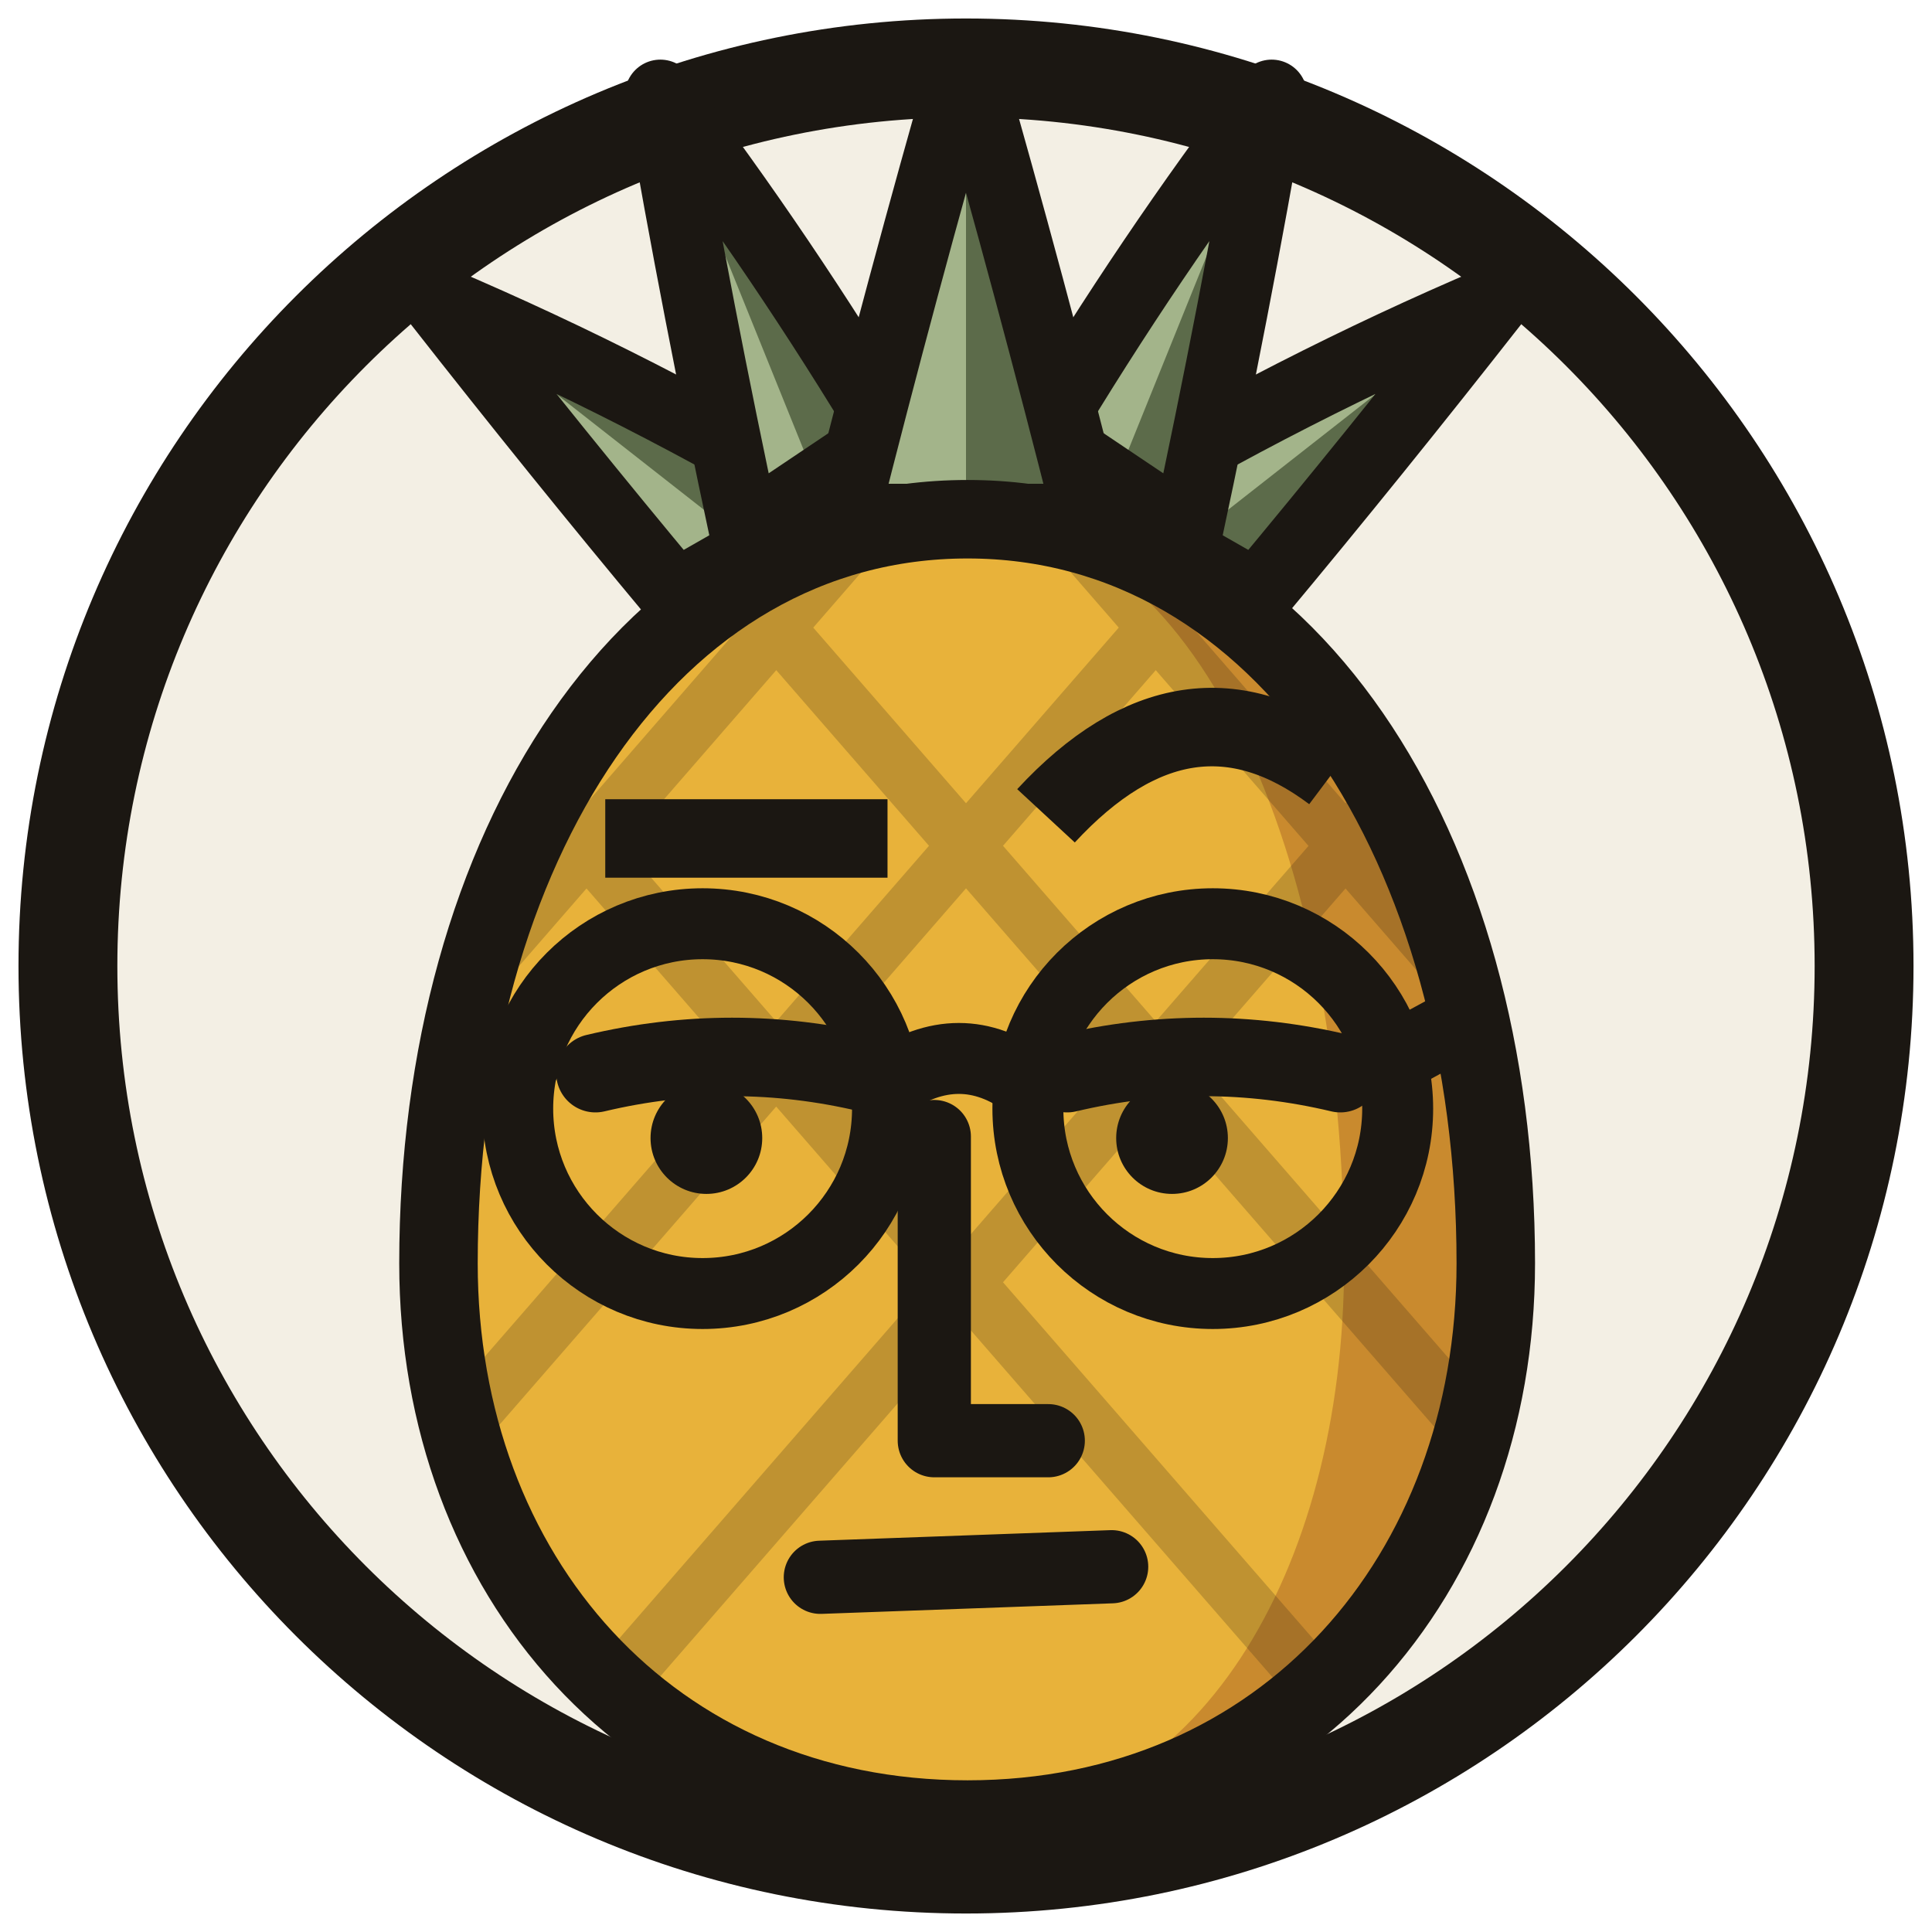
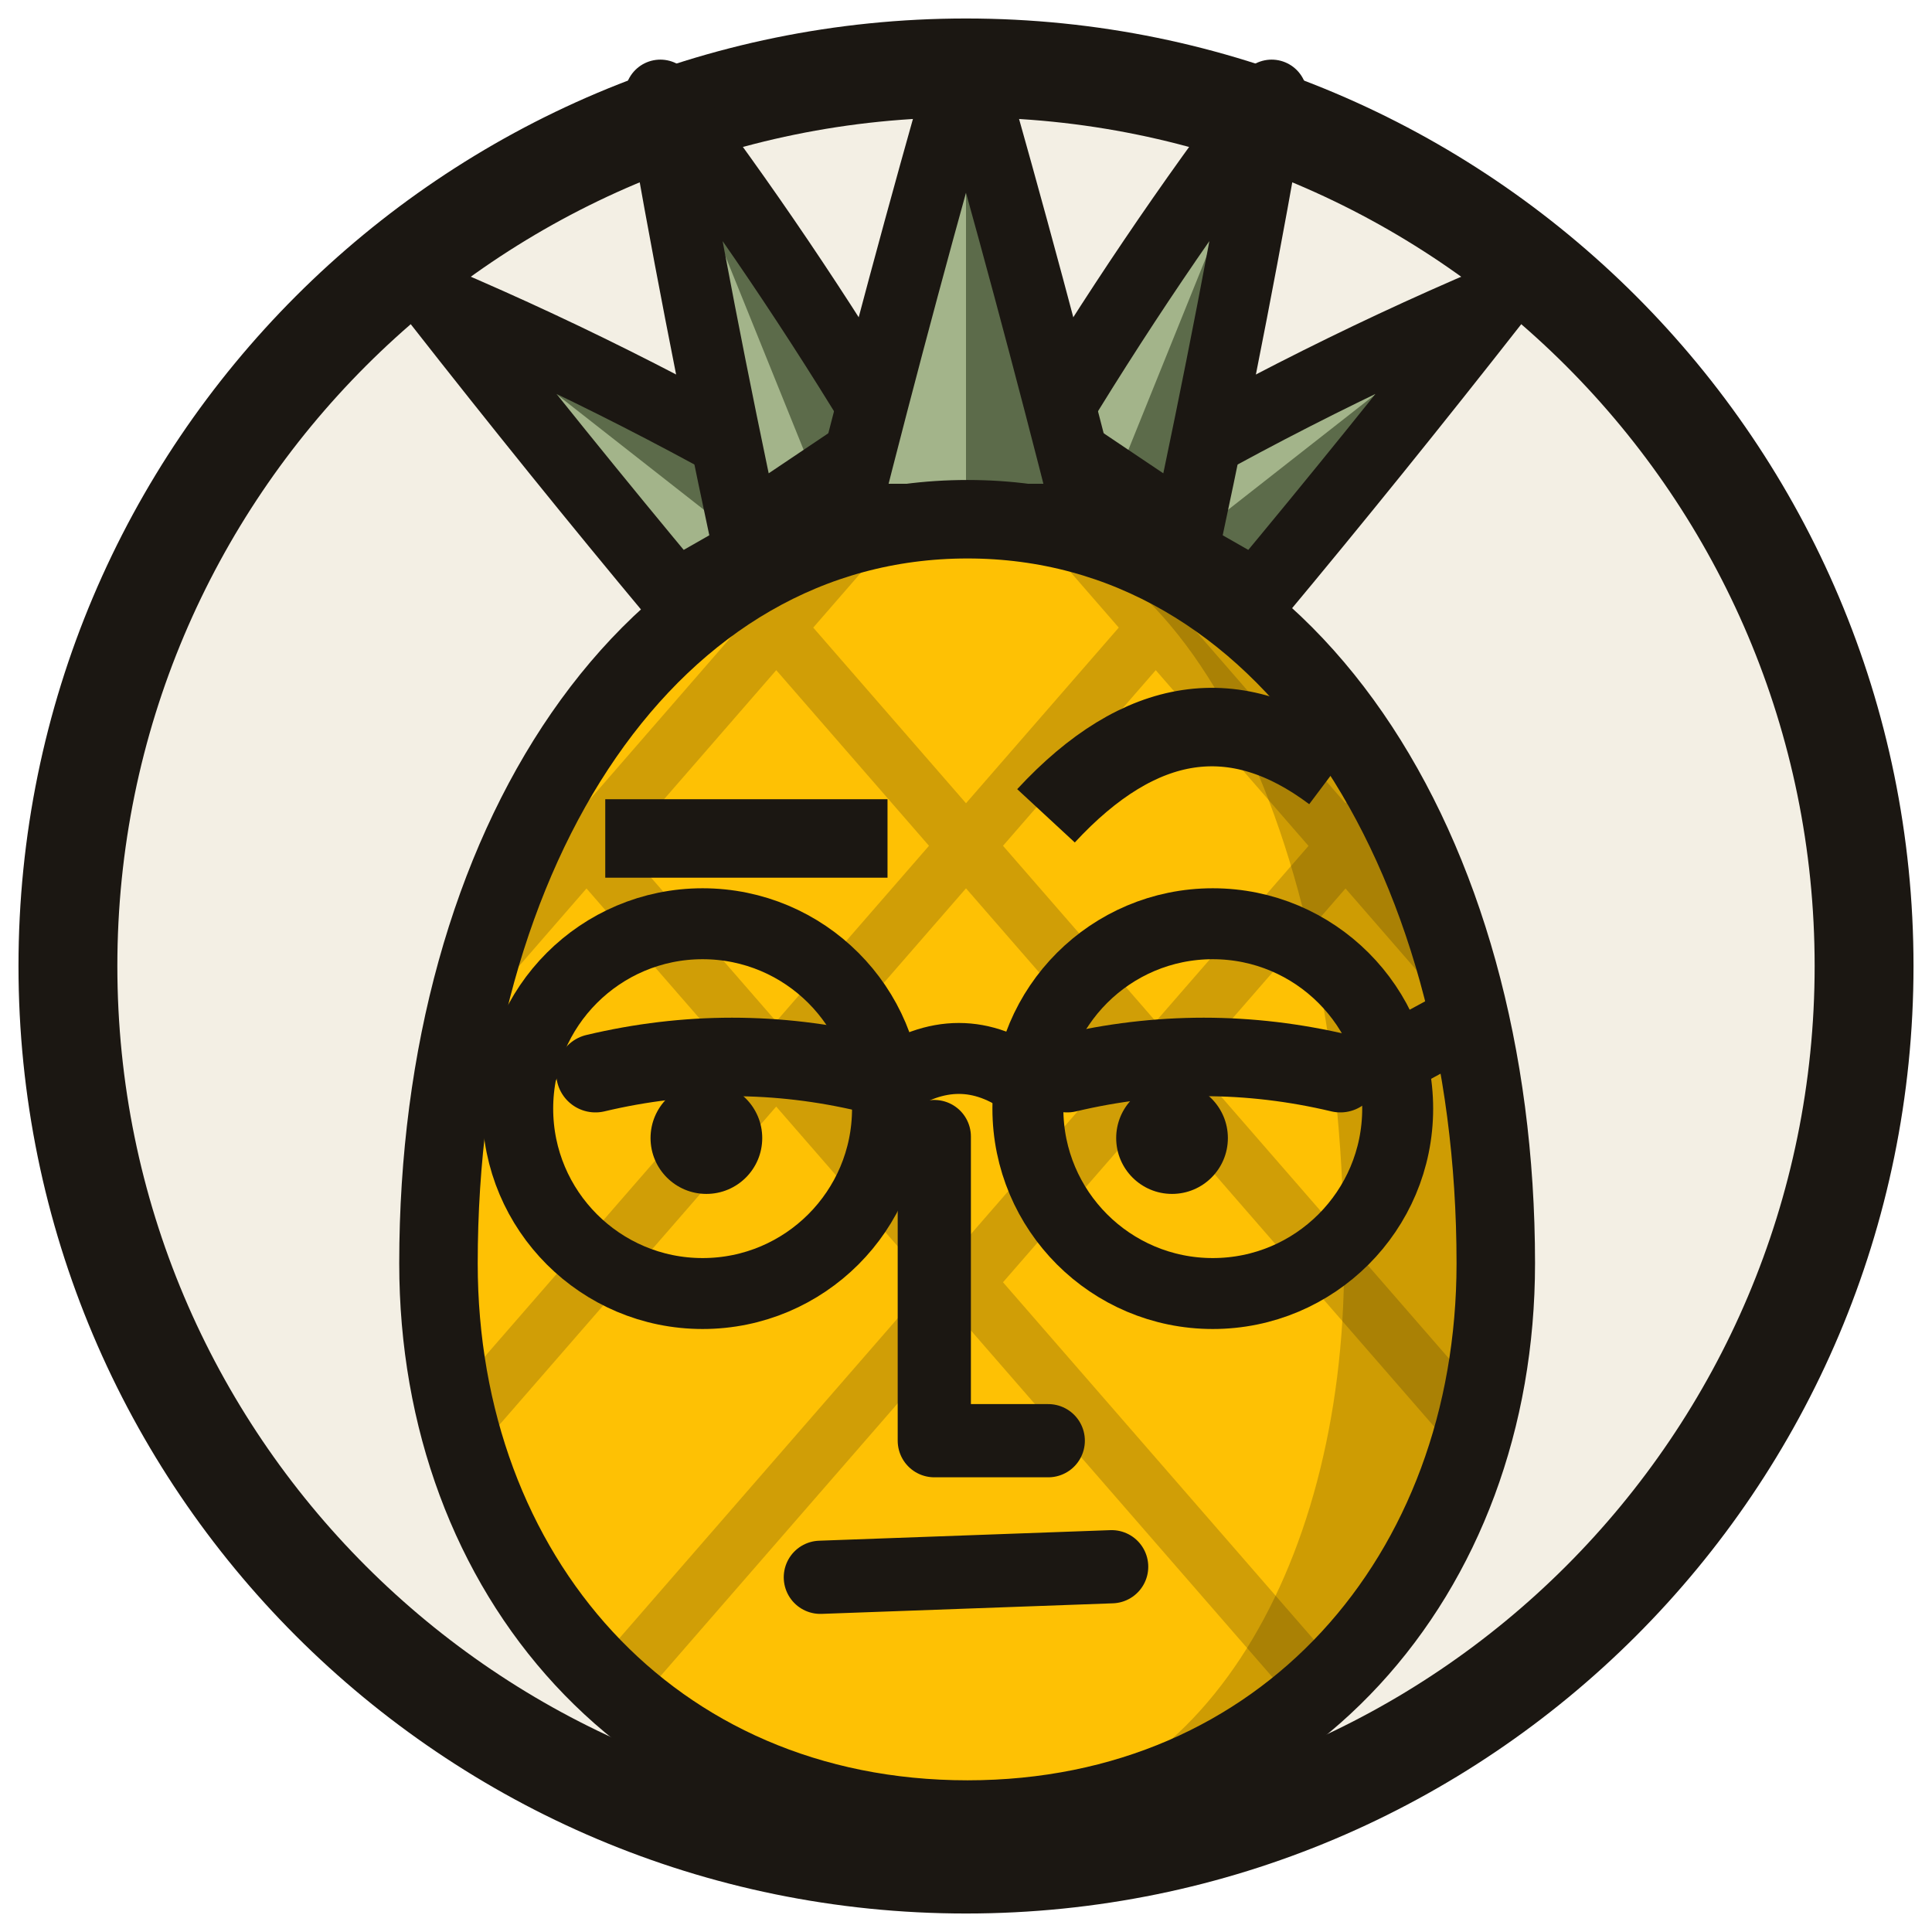
<svg xmlns="http://www.w3.org/2000/svg" viewBox="0 0 256 256" stroke-linecap="round" stroke-linejoin="round">
  <defs>
    <clipPath id="kafes-kirp">
      <path d="M128.2,68.8C86.1,68.8 58.1,112.2 58.1,167.4C58.1,208.7 86.1,241.1 128.2,241.1C170.2,241.1 198.2,208.7 198.2,167.4C198.2,112.2 170.2,68.8 128.2,68.8Z" />
    </clipPath>
  </defs>
  <g id="halka">
    <circle cx="128" cy="128" r="119" fill="#f3efe4" stroke="#1b1712" stroke-width="13.1" />
  </g>
  <g id="tac">
    <path fill="#5c6b4a" d="M89.5,78.9Q73.9,60.2 58,39.9Q84.8,51.3 110.7,66.8Z" />
    <path fill="#a3b48a" d="M89.5,78.9Q73.9,60.2 58,39.9L100.1,72.9Z" />
    <path fill="none" stroke="#1b1712" stroke-width="9.4" d="M89.5,78.9Q73.9,60.2 58,39.9Q84.8,51.3 110.7,66.8Z" />
    <path fill="#5c6b4a" d="M145.3,66.8Q171.2,51.3 198,39.9Q182.1,60.2 166.5,78.9Z" />
    <path fill="#a3b48a" d="M145.3,66.8Q171.2,51.3 198,39.9L155.9,72.9Z" />
    <path fill="none" stroke="#1b1712" stroke-width="9.4" d="M145.3,66.8Q171.2,51.3 198,39.9Q182.1,60.2 166.5,78.9Z" />
    <path fill="#5c6b4a" d="M98.7,70.5Q92.4,41.1 87.5,12.6Q103.7,33.9 117.9,57.6Z" />
    <path fill="#a3b48a" d="M98.7,70.5Q92.4,41.1 87.5,12.6L108.3,64.1Z" />
    <path fill="none" stroke="#1b1712" stroke-width="9.4" d="M98.7,70.5Q92.4,41.1 87.5,12.6Q103.7,33.9 117.9,57.6Z" />
    <path fill="#5c6b4a" d="M138.1,57.6Q152.3,33.9 168.5,12.6Q163.6,41.1 157.3,70.5Z" />
    <path fill="#a3b48a" d="M138.1,57.6Q152.3,33.9 168.5,12.6L147.7,64.1Z" />
    <path fill="none" stroke="#1b1712" stroke-width="9.4" d="M138.1,57.6Q152.3,33.9 168.5,12.6Q163.6,41.1 157.3,70.5Z" />
    <path fill="#5c6b4a" d="M111.7,68.8Q119.6,37.5 128,8.2Q136.4,37.5 144.3,68.8Z" />
    <path fill="#a3b48a" d="M111.7,68.8Q119.6,37.5 128,8.2L128,68.8Z" />
    <path fill="none" stroke="#1b1712" stroke-width="9.4" d="M111.7,68.8Q119.6,37.5 128,8.2Q136.4,37.5 144.3,68.8Z" />
  </g>
  <g id="govde">
-     <path fill="#c98a2e" d="M128.2,68.8C86.1,68.8 58.1,112.2 58.1,167.4C58.1,208.7 86.1,241.1 128.2,241.1C170.2,241.1 198.2,208.7 198.2,167.4C198.2,112.2 170.2,68.8 128.2,68.8Z" />
-     <path fill="#e8b23a" d="M128.2,68.8C86.1,68.8 58.1,112.2 58.1,167.4C58.1,208.7 86.1,241.1 128.2,241.1C158.1,241.1 178.1,208.7 178.1,167.4C178.1,112.2 158.1,68.8 128.2,68.8Z" />
+     <path fill="#ce9c03" d="M128.2,68.8C86.1,68.8 58.1,112.2 58.1,167.4C58.1,208.7 86.1,241.1 128.2,241.1C170.2,241.1 198.2,208.7 198.2,167.4C198.2,112.2 170.2,68.8 128.2,68.8Z" />
+     <path fill="#fec104" d="M128.2,68.8C86.1,68.8 58.1,112.2 58.1,167.4C58.1,208.7 86.1,241.1 128.2,241.1C158.1,241.1 178.1,208.7 178.1,167.4C178.1,112.2 158.1,68.8 128.2,68.8Z" />
    <g id="kafes" clip-path="url(#kafes-kirp)">
      <path fill="none" stroke="#1b1712" stroke-opacity=".2" stroke-width="7.4" d="M32.5,60.1L198.7,251.2M122.9,60.1L-43.2,251.2M82.8,60.1L249,251.2M173.2,60.1L7,251.2M133.1,60.1L299.2,251.2M223.5,60.1L57.3,251.2" />
    </g>
    <path fill="none" stroke="#1b1712" stroke-width="10.4" d="M128.2,68.8C86.1,68.8 58.1,112.2 58.1,167.4C58.1,208.7 86.1,241.1 128.2,241.1C170.2,241.1 198.2,208.7 198.2,167.4C198.2,112.2 170.2,68.8 128.2,68.8Z" />
  </g>
  <g id="yuz">
    <path id="kaslar" fill="none" stroke="#1b1712" stroke-width="10.4" stroke-linecap="butt" d="M80.2,111.1L117.6,111.1M138.6,108.1Q157.3,87.9 176.6,102.4" />
    <g id="goz-sol">
      <circle cx="93.6" cy="150.8" r="7.4" fill="#1b1712" />
      <path fill="none" stroke="#1b1712" stroke-width="10.4" d="M78.9,142.2Q97,137.9 115.1,142.2" />
    </g>
    <g id="goz-sag">
      <circle cx="155.3" cy="150.8" r="7.4" fill="#1b1712" />
      <path fill="none" stroke="#1b1712" stroke-width="10.4" d="M141.4,142.2Q159.5,137.9 177.6,142.2" />
    </g>
    <g id="gozluk" fill="none" stroke="#1b1712" stroke-width="9.4">
      <circle cx="93.1" cy="146.9" r="24.5" />
      <circle cx="160.7" cy="146.9" r="24.5" />
      <path d="M117.6,143.6Q127.2,136.9 136.2,143.6M69.7,140.6L62.5,135.5M184.1,140.6L193.5,135.5" />
    </g>
    <g id="burun">
      <path fill="none" stroke="#1b1712" stroke-width="9.7" d="M123.8,150.6L123.8,190.9L138.9,190.9" />
    </g>
    <g id="agiz">
      <path fill="none" stroke="#1b1712" stroke-width="9.7" d="M108.7,209L147.3,207.6" />
    </g>
  </g>
</svg>
